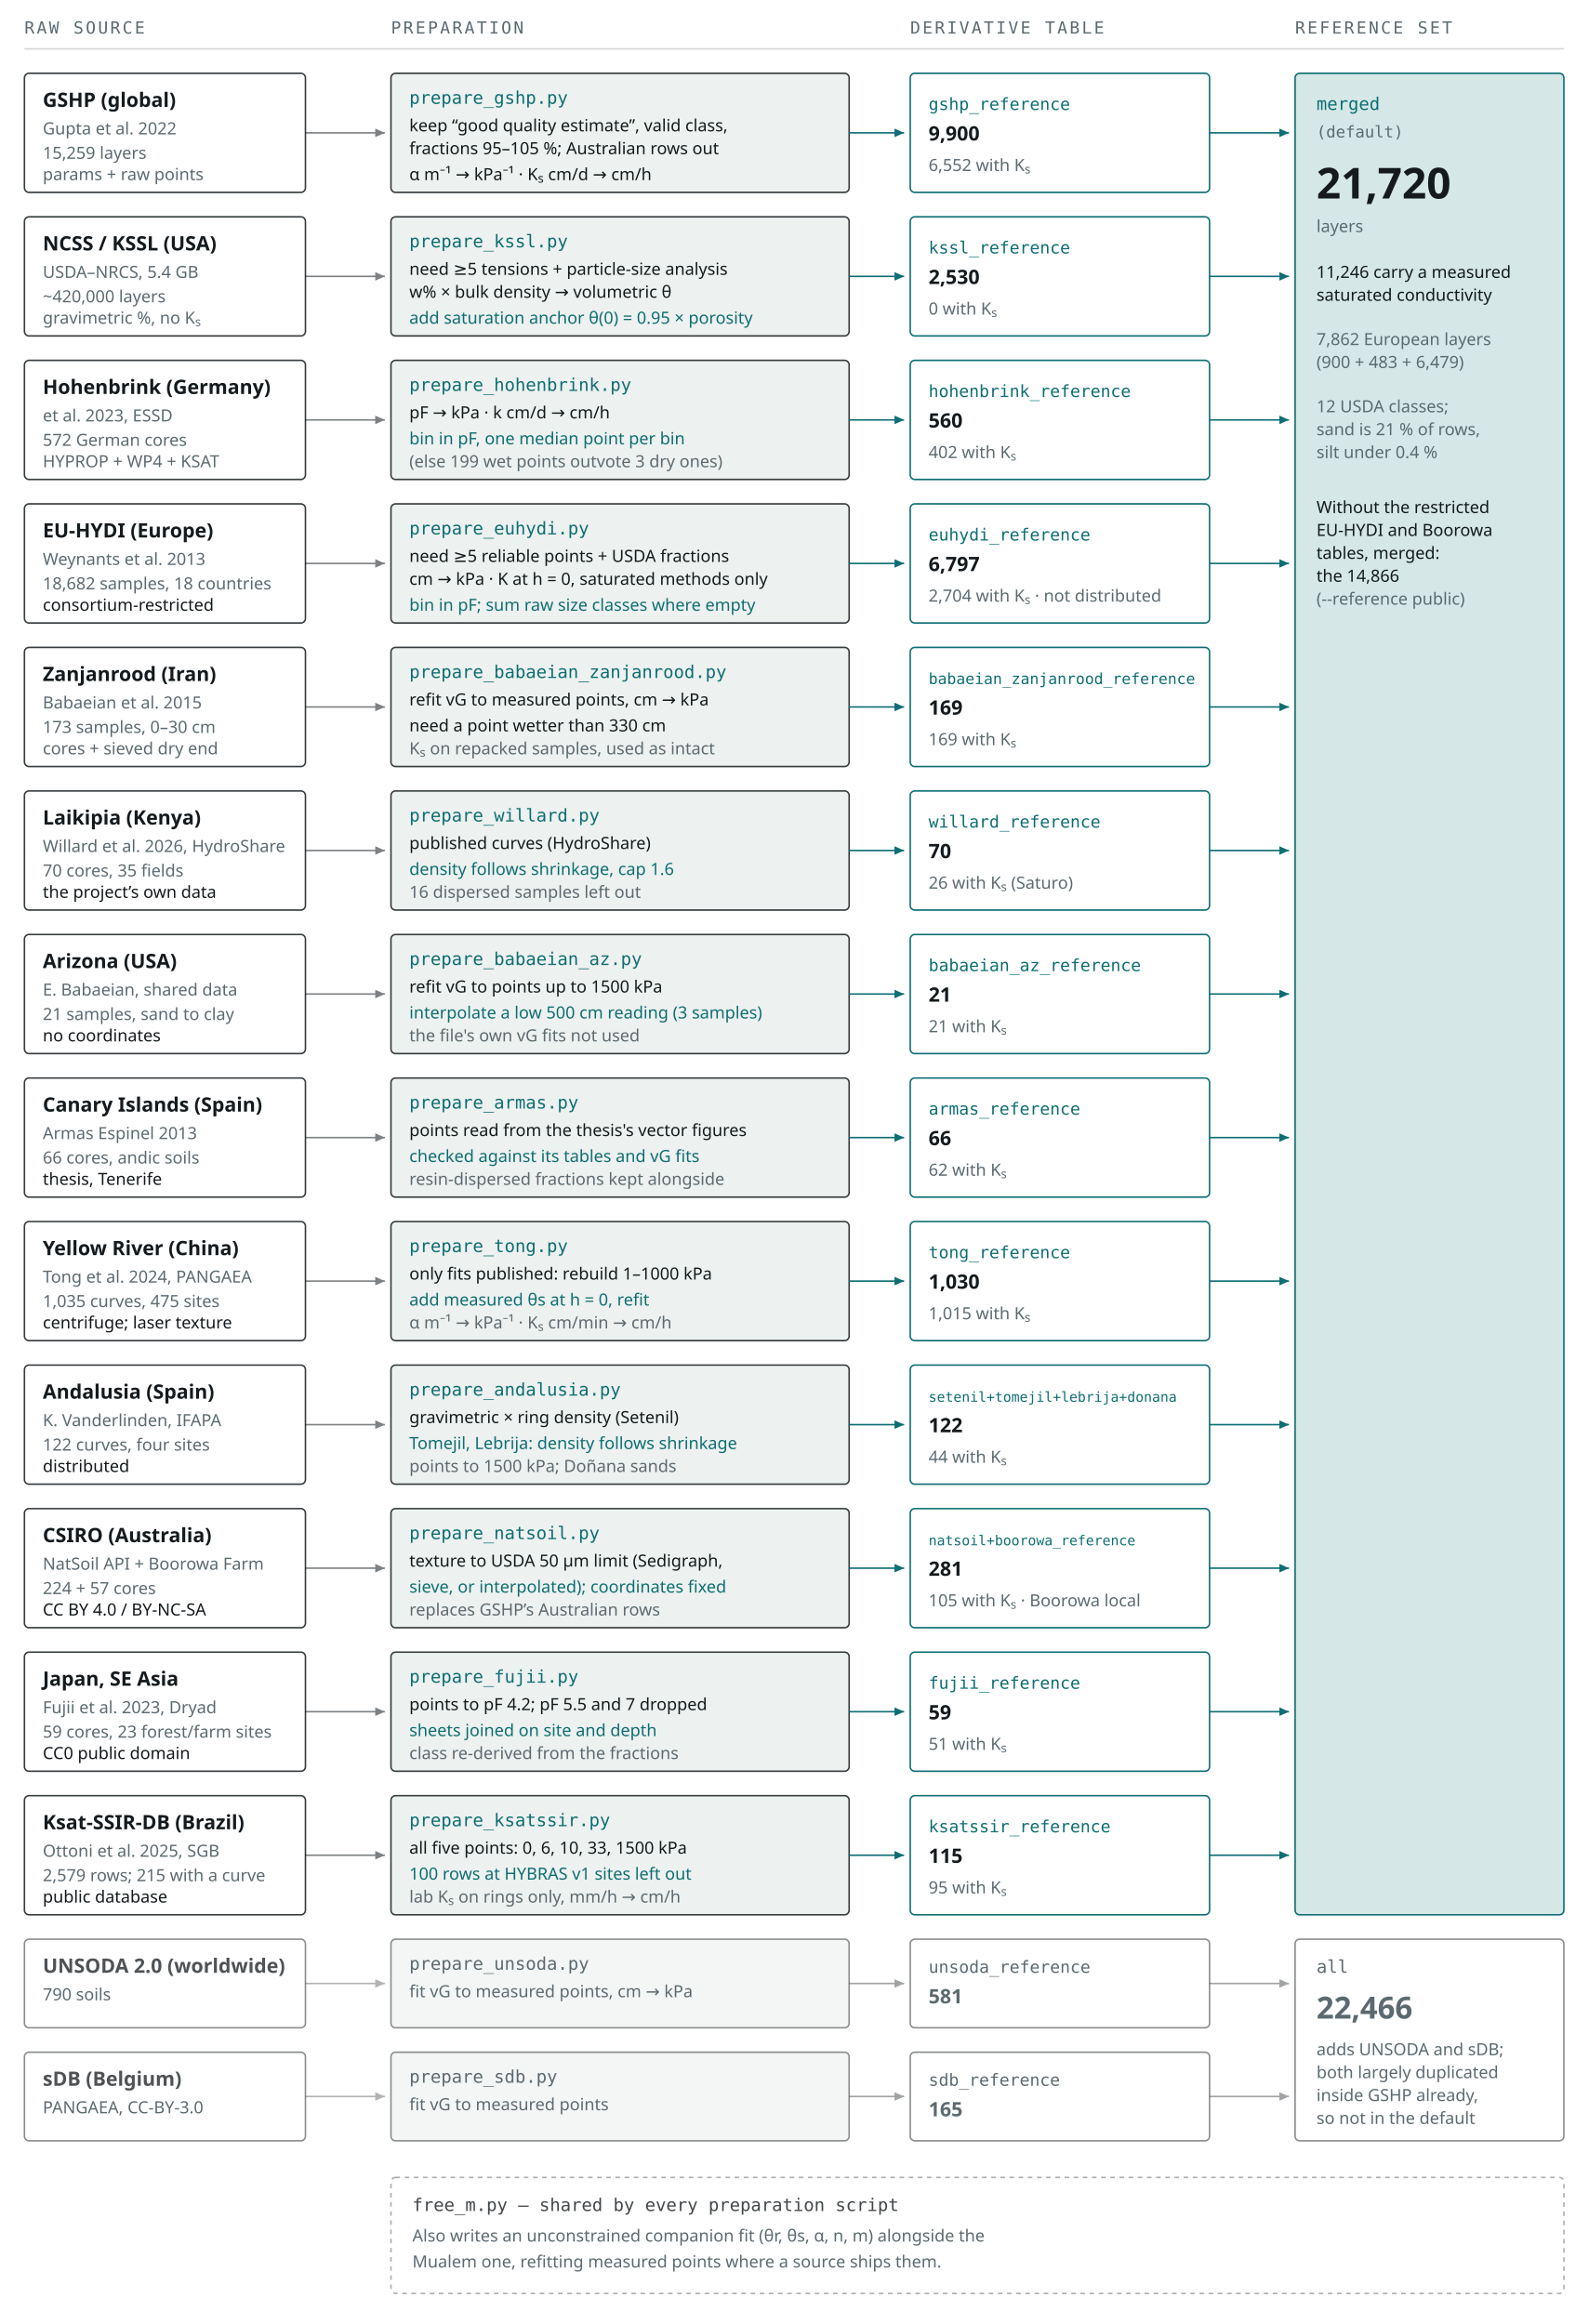
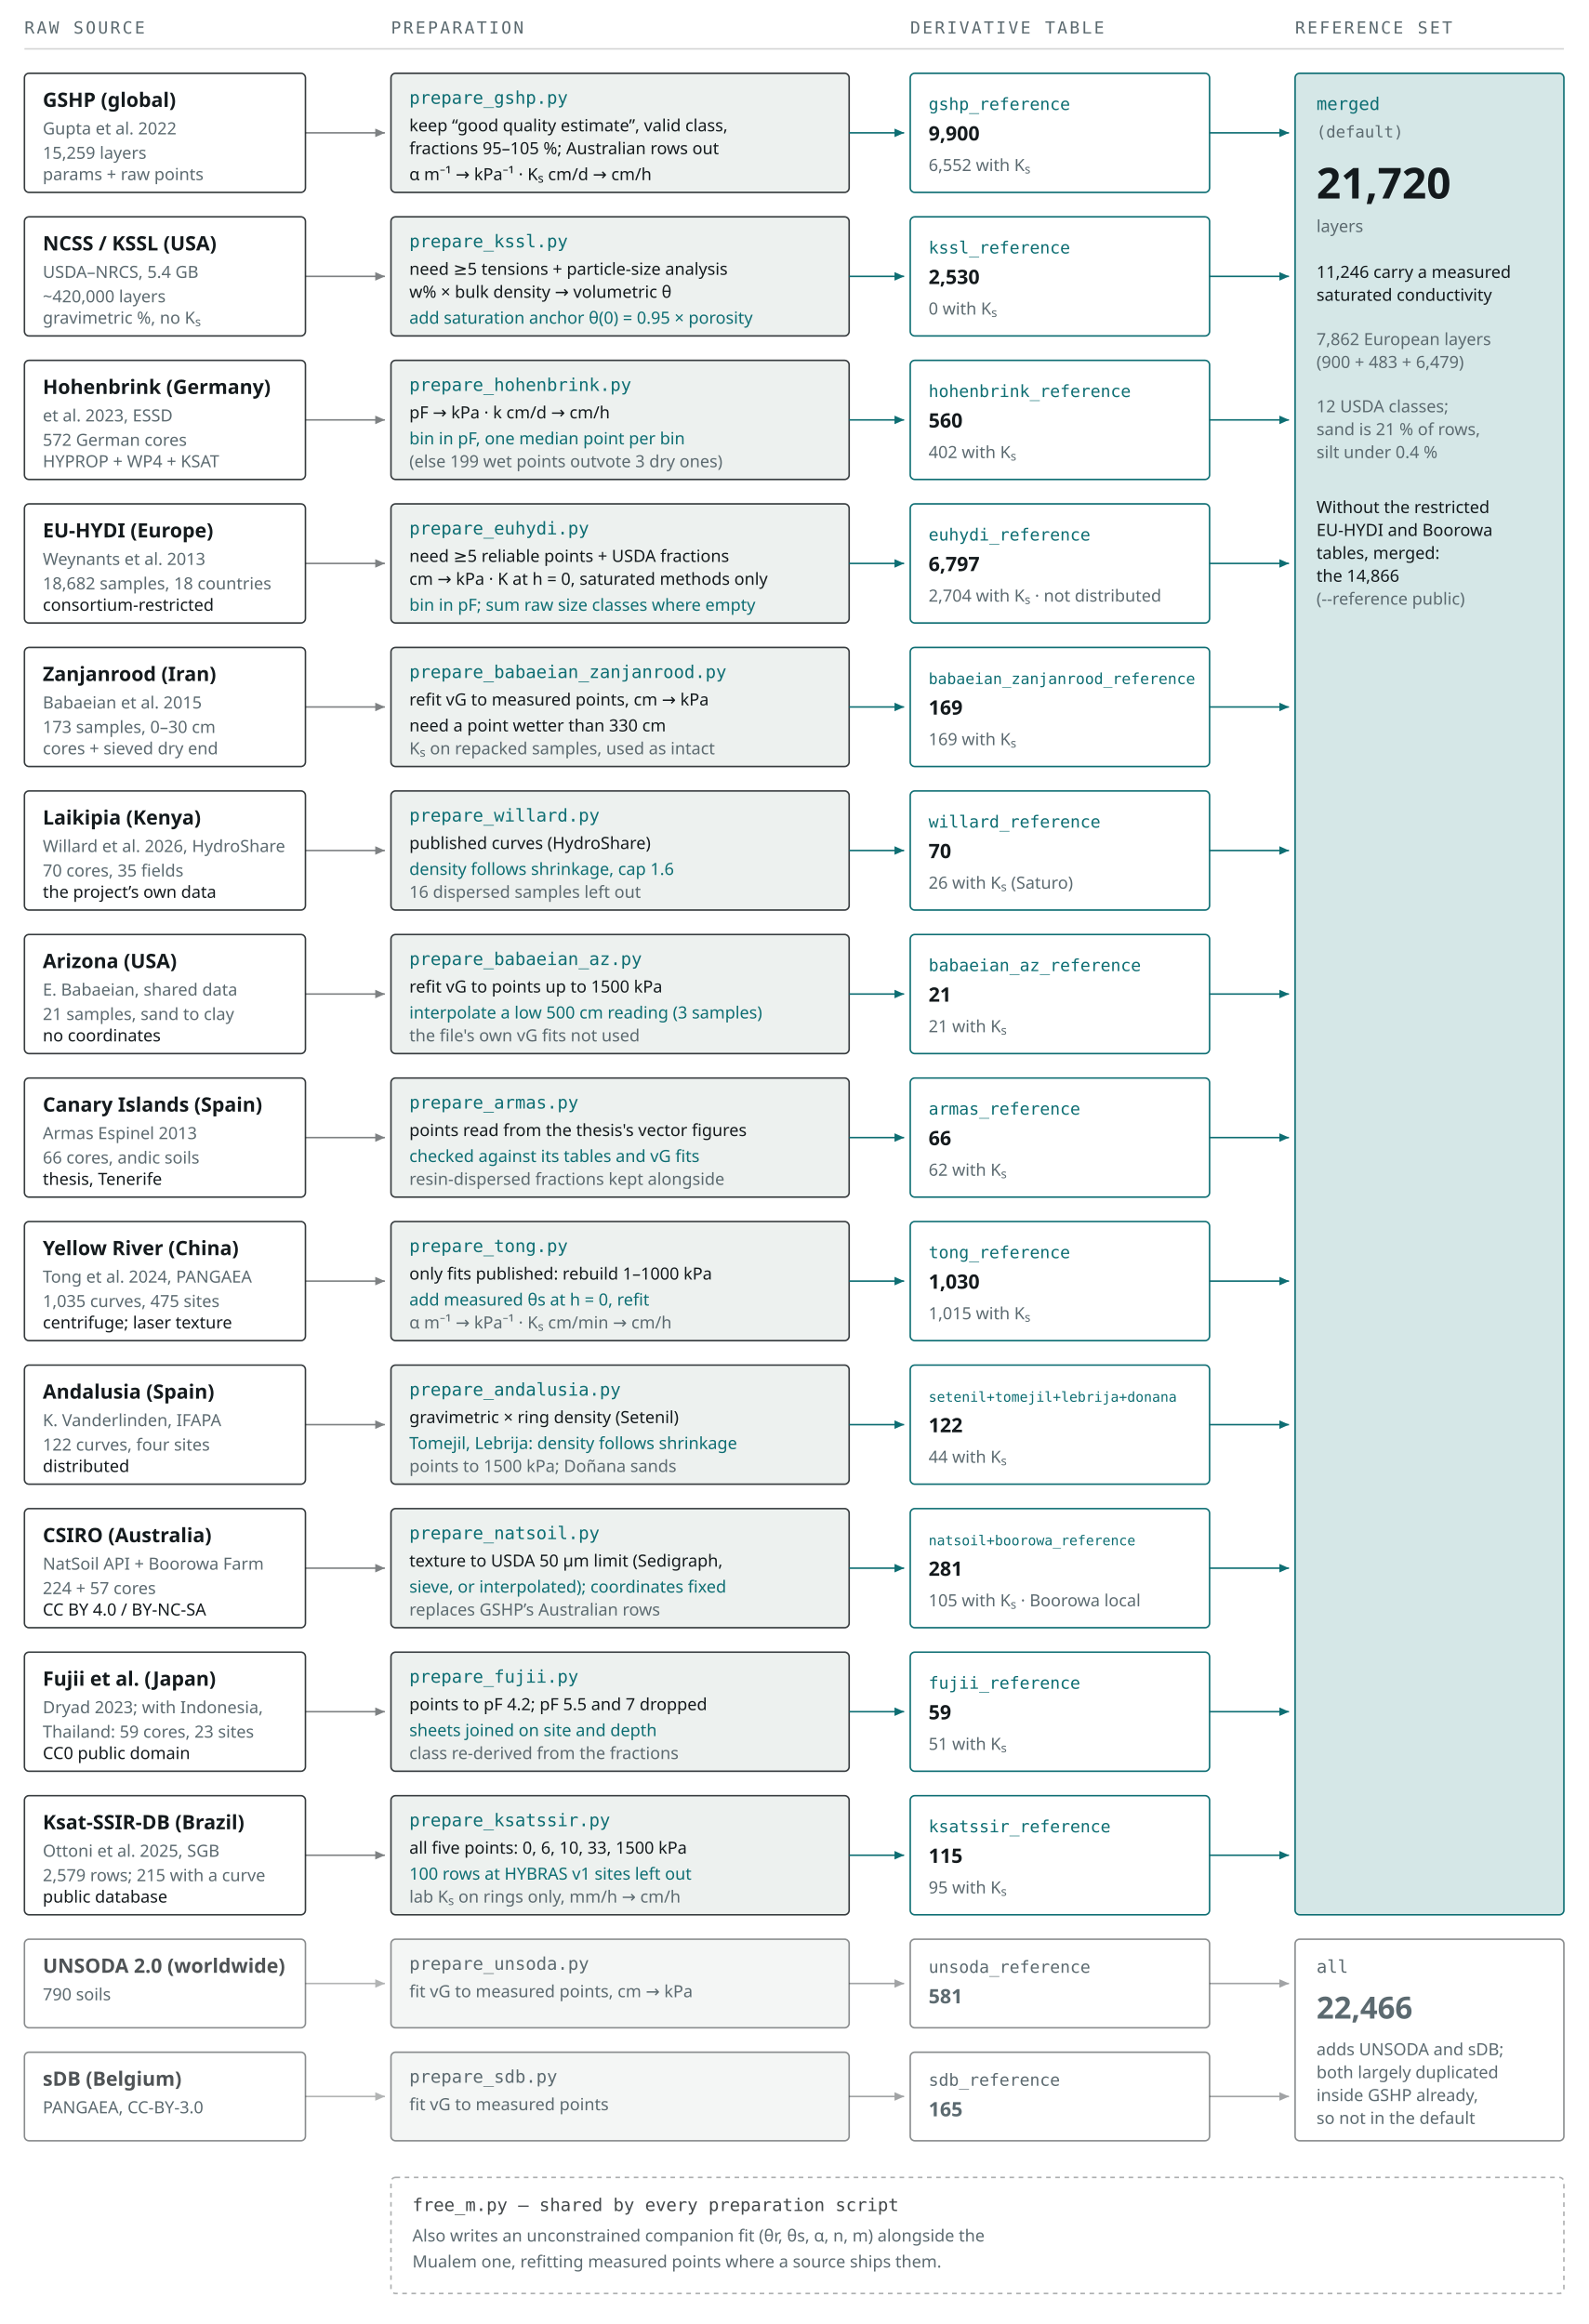
- <svg xmlns="http://www.w3.org/2000/svg" width="1040" height="1522" viewBox="0 0 1040 1522" role="img" aria-label="Fifteen source databases pass through per-source preparation scripts into derivative CSV tables; GSHP, KSSL, Hohenbrink, Zanjanrood, Arizona, the Canary Islands, the Yellow River Basin, the restricted EU-HYDI, Laikipia, the Andalusian soils and the Australian CSIRO cores (NatSoil and Boorowa), Fujii et al. (Japan and Southeast Asia) and Ksat-SSIR-DB (Brazil) form the default merged reference of 21,720 layers, with UNSODA and sDB added only in the all set.">
+ <svg xmlns="http://www.w3.org/2000/svg" width="1040" height="1522" viewBox="0 0 1040 1522" role="img" aria-label="Fifteen source databases pass through per-source preparation scripts into derivative CSV tables; GSHP, KSSL, Hohenbrink, Zanjanrood, Arizona, the Canary Islands, the Yellow River Basin, the restricted EU-HYDI, Laikipia, the Andalusian soils and the Australian CSIRO cores (NatSoil and Boorowa), Fujii et al. (Japan, with Indonesia and Thailand) and Ksat-SSIR-DB (Brazil) form the default merged reference of 21,720 layers, with UNSODA and sDB added only in the all set.">
  <defs>
    <marker id="ar" viewBox="0 0 10 10" refX="9" refY="5" markerWidth="7" markerHeight="7" orient="auto-start-reverse">
      <path d="M 0 1 L 9 5 L 0 9 z" fill="#141A1D" />
    </marker>
    <marker id="ara" viewBox="0 0 10 10" refX="9" refY="5" markerWidth="7" markerHeight="7" orient="auto-start-reverse">
      <path d="M 0 1 L 9 5 L 0 9 z" fill="#0E6E73" />
    </marker>
  </defs>
  <g font-family="IBM Plex Mono, monospace" font-size="11" letter-spacing="1.4" fill="#5C6A70">
    <text x="16" y="22">RAW SOURCE</text>
    <text x="256" y="22">PREPARATION</text>
    <text x="596" y="22">DERIVATIVE TABLE</text>
    <text x="848" y="22">REFERENCE SET</text>
  </g>
  <line x1="16" y1="32" x2="1024" y2="32" stroke="#141A1D" opacity=".18" />
  <g font-family="IBM Plex Sans, sans-serif">
    <rect x="16" y="48" width="184" height="78" rx="3" fill="none" stroke="#141A1D" opacity=".85" />
    <text x="28" y="70" font-size="13" font-weight="600" fill="#141A1D">GSHP (global)</text>
    <text x="28" y="88" font-size="11" fill="#5C6A70">Gupta et al. 2022</text>
    <text x="28" y="104" font-size="11" fill="#5C6A70">15,259 layers</text>
    <text x="28" y="118" font-size="11" fill="#5C6A70">params + raw points</text>
    <rect x="256" y="48" width="300" height="78" rx="3" fill="#EAEEEC" stroke="#141A1D" opacity=".85" />
    <text x="268" y="68" font-size="11.5" font-family="IBM Plex Mono, monospace" fill="#0E6E73">prepare_gshp.py</text>
    <text x="268" y="86" font-size="11" fill="#141A1D">keep “good quality estimate”, valid class,</text>
    <text x="268" y="101" font-size="11" fill="#141A1D">fractions 95–105 %; Australian rows out</text>
    <text x="268" y="118" font-size="11" fill="#141A1D">α m⁻¹ → kPa⁻¹   ·   K<tspan baseline-shift="sub" font-size="8">s</tspan> cm/d → cm/h</text>
    <rect x="16" y="142" width="184" height="78" rx="3" fill="none" stroke="#141A1D" opacity=".85" />
    <text x="28" y="164" font-size="13" font-weight="600" fill="#141A1D">NCSS / KSSL (USA)</text>
    <text x="28" y="182" font-size="11" fill="#5C6A70">USDA–NRCS, 5.4 GB</text>
    <text x="28" y="198" font-size="11" fill="#5C6A70">~420,000 layers</text>
    <text x="28" y="212" font-size="11" fill="#5C6A70">gravimetric %, no K<tspan baseline-shift="sub" font-size="8">s</tspan>
    </text>
    <rect x="256" y="142" width="300" height="78" rx="3" fill="#EAEEEC" stroke="#141A1D" opacity=".85" />
    <text x="268" y="162" font-size="11.5" font-family="IBM Plex Mono, monospace" fill="#0E6E73">prepare_kssl.py</text>
    <text x="268" y="180" font-size="11" fill="#141A1D">need ≥5 tensions + particle-size analysis</text>
    <text x="268" y="195" font-size="11" fill="#141A1D">w% × bulk density → volumetric θ</text>
    <text x="268" y="212" font-size="11" fill="#0E6E73">add saturation anchor θ(0) = 0.95 × porosity</text>
    <rect x="16" y="236" width="184" height="78" rx="3" fill="none" stroke="#141A1D" opacity=".85" />
    <text x="28" y="258" font-size="13" font-weight="600" fill="#141A1D">Hohenbrink (Germany)</text>
    <text x="28" y="276" font-size="11" fill="#5C6A70">et al. 2023, ESSD</text>
    <text x="28" y="292" font-size="11" fill="#5C6A70">572 German cores</text>
    <text x="28" y="306" font-size="11" fill="#5C6A70">HYPROP + WP4 + KSAT</text>
    <rect x="256" y="236" width="300" height="78" rx="3" fill="#EAEEEC" stroke="#141A1D" opacity=".85" />
    <text x="268" y="256" font-size="11.5" font-family="IBM Plex Mono, monospace" fill="#0E6E73">prepare_hohenbrink.py</text>
    <text x="268" y="274" font-size="11" fill="#141A1D">pF → kPa   ·   k cm/d → cm/h</text>
    <text x="268" y="291" font-size="11" fill="#0E6E73">bin in pF, one median point per bin</text>
    <text x="268" y="306" font-size="11" fill="#5C6A70">(else 199 wet points outvote 3 dry ones)</text>
    <rect x="16" y="330" width="184" height="78" rx="3" fill="none" stroke="#141A1D" opacity=".85" />
    <text x="28" y="352" font-size="13" font-weight="600" fill="#141A1D">EU-HYDI (Europe)</text>
    <text x="28" y="370" font-size="11" fill="#5C6A70">Weynants et al. 2013</text>
    <text x="28" y="386" font-size="11" fill="#5C6A70">18,682 samples, 18 countries</text>
    <text x="28" y="400" font-size="11" fill="#141A1D">consortium-restricted</text>
    <rect x="256" y="330" width="300" height="78" rx="3" fill="#EAEEEC" stroke="#141A1D" opacity=".85" />
    <text x="268" y="350" font-size="11.5" font-family="IBM Plex Mono, monospace" fill="#0E6E73">prepare_euhydi.py</text>
    <text x="268" y="368" font-size="11" fill="#141A1D">need ≥5 reliable points + USDA fractions</text>
    <text x="268" y="383" font-size="11" fill="#141A1D">cm → kPa   ·   K at h = 0, saturated methods only</text>
    <text x="268" y="400" font-size="11" fill="#0E6E73">bin in pF; sum raw size classes where empty</text>
    <rect x="16" y="424" width="184" height="78" rx="3" fill="none" stroke="#141A1D" opacity=".85" />
    <text x="28" y="446" font-size="13" font-weight="600" fill="#141A1D">Zanjanrood (Iran)</text>
    <text x="28" y="464" font-size="11" fill="#5C6A70">Babaeian et al. 2015</text>
    <text x="28" y="480" font-size="11" fill="#5C6A70">173 samples, 0–30 cm</text>
    <text x="28" y="494" font-size="11" fill="#5C6A70">cores + sieved dry end</text>
    <rect x="256" y="424" width="300" height="78" rx="3" fill="#EAEEEC" stroke="#141A1D" opacity=".85" />
    <text x="268" y="444" font-size="11.5" font-family="IBM Plex Mono, monospace" fill="#0E6E73">prepare_babaeian_zanjanrood.py</text>
    <text x="268" y="462" font-size="11" fill="#141A1D">refit vG to measured points, cm → kPa</text>
    <text x="268" y="479" font-size="11" fill="#141A1D">need a point wetter than 330 cm</text>
    <text x="268" y="494" font-size="11" fill="#5C6A70">K<tspan baseline-shift="sub" font-size="8">s</tspan> on repacked samples, used as intact</text>
    <rect x="16" y="518" width="184" height="78" rx="3" fill="none" stroke="#141A1D" opacity=".85" />
    <text x="28" y="540" font-size="13" font-weight="600" fill="#141A1D">Laikipia (Kenya)</text>
    <text x="28" y="558" font-size="11" fill="#5C6A70">Willard et al. 2026, HydroShare</text>
    <text x="28" y="574" font-size="11" fill="#5C6A70">70 cores, 35 fields</text>
    <text x="28" y="588" font-size="11" fill="#141A1D">the project’s own data</text>
    <rect x="256" y="518" width="300" height="78" rx="3" fill="#EAEEEC" stroke="#141A1D" opacity=".85" />
    <text x="268" y="538" font-size="11.5" font-family="IBM Plex Mono, monospace" fill="#0E6E73">prepare_willard.py</text>
    <text x="268" y="556" font-size="11" fill="#141A1D">published curves (HydroShare)</text>
    <text x="268" y="573" font-size="11" fill="#0E6E73">density follows shrinkage, cap 1.6</text>
    <text x="268" y="588" font-size="11" fill="#5C6A70">16 dispersed samples left out</text>
    <rect x="16" y="612" width="184" height="78" rx="3" fill="none" stroke="#141A1D" opacity=".85" />
    <text x="28" y="634" font-size="13" font-weight="600" fill="#141A1D">Arizona (USA)</text>
    <text x="28" y="652" font-size="11" fill="#5C6A70">E. Babaeian, shared data</text>
    <text x="28" y="668" font-size="11" fill="#5C6A70">21 samples, sand to clay</text>
    <text x="28" y="682" font-size="11" fill="#141A1D">no coordinates</text>
    <rect x="256" y="612" width="300" height="78" rx="3" fill="#EAEEEC" stroke="#141A1D" opacity=".85" />
    <text x="268" y="632" font-size="11.5" font-family="IBM Plex Mono, monospace" fill="#0E6E73">prepare_babaeian_az.py</text>
    <text x="268" y="650" font-size="11" fill="#141A1D">refit vG to points up to 1500 kPa</text>
    <text x="268" y="667" font-size="11" fill="#0E6E73">interpolate a low 500 cm reading (3 samples)</text>
    <text x="268" y="682" font-size="11" fill="#5C6A70">the file's own vG fits not used</text>
    <rect x="16" y="706" width="184" height="78" rx="3" fill="none" stroke="#141A1D" opacity=".85" />
    <text x="28" y="728" font-size="13" font-weight="600" fill="#141A1D">Canary Islands (Spain)</text>
    <text x="28" y="746" font-size="11" fill="#5C6A70">Armas Espinel 2013</text>
    <text x="28" y="762" font-size="11" fill="#5C6A70">66 cores, andic soils</text>
    <text x="28" y="776" font-size="11" fill="#141A1D">thesis, Tenerife</text>
    <rect x="256" y="706" width="300" height="78" rx="3" fill="#EAEEEC" stroke="#141A1D" opacity=".85" />
    <text x="268" y="726" font-size="11.5" font-family="IBM Plex Mono, monospace" fill="#0E6E73">prepare_armas.py</text>
    <text x="268" y="744" font-size="11" fill="#141A1D">points read from the thesis's vector figures</text>
    <text x="268" y="761" font-size="11" fill="#0E6E73">checked against its tables and vG fits</text>
    <text x="268" y="776" font-size="11" fill="#5C6A70">resin-dispersed fractions kept alongside</text>
    <rect x="16" y="800" width="184" height="78" rx="3" fill="none" stroke="#141A1D" opacity=".85" />
    <text x="28" y="822" font-size="13" font-weight="600" fill="#141A1D">Yellow River (China)</text>
    <text x="28" y="840" font-size="11" fill="#5C6A70">Tong et al. 2024, PANGAEA</text>
    <text x="28" y="856" font-size="11" fill="#5C6A70">1,035 curves, 475 sites</text>
    <text x="28" y="870" font-size="11" fill="#141A1D">centrifuge; laser texture</text>
    <rect x="256" y="800" width="300" height="78" rx="3" fill="#EAEEEC" stroke="#141A1D" opacity=".85" />
    <text x="268" y="820" font-size="11.5" font-family="IBM Plex Mono, monospace" fill="#0E6E73">prepare_tong.py</text>
    <text x="268" y="838" font-size="11" fill="#141A1D">only fits published: rebuild 1–1000 kPa</text>
    <text x="268" y="855" font-size="11" fill="#0E6E73">add measured θs at h = 0, refit</text>
    <text x="268" y="870" font-size="11" fill="#5C6A70">α m⁻¹ → kPa⁻¹ · K<tspan baseline-shift="sub" font-size="8">s</tspan> cm/min → cm/h</text>
    <rect x="16" y="894" width="184" height="78" rx="3" fill="none" stroke="#141A1D" opacity=".85" />
    <text x="28" y="916" font-size="13" font-weight="600" fill="#141A1D">Andalusia (Spain)</text>
    <text x="28" y="934" font-size="11" fill="#5C6A70">K. Vanderlinden, IFAPA</text>
    <text x="28" y="950" font-size="11" fill="#5C6A70">122 curves, four sites</text>
    <text x="28" y="964" font-size="11" fill="#141A1D">distributed</text>
    <rect x="256" y="894" width="300" height="78" rx="3" fill="#EAEEEC" stroke="#141A1D" opacity=".85" />
    <text x="268" y="914" font-size="11.5" font-family="IBM Plex Mono, monospace" fill="#0E6E73">prepare_andalusia.py</text>
    <text x="268" y="932" font-size="11" fill="#141A1D">gravimetric × ring density (Setenil)</text>
    <text x="268" y="949" font-size="11" fill="#0E6E73">Tomejil, Lebrija: density follows shrinkage</text>
    <text x="268" y="964" font-size="11" fill="#5C6A70">points to 1500 kPa; Doñana sands</text>
    <rect x="596" y="894" width="196" height="78" rx="3" fill="none" stroke="#0E6E73" />
    <text x="608" y="918" font-size="9" font-family="IBM Plex Mono, monospace" fill="#0E6E73">setenil+tomejil+lebrija+donana</text>
    <text x="608" y="938" font-size="13" font-weight="600" fill="#141A1D">122</text>
    <text x="608" y="958" font-size="11" fill="#5C6A70">44 with K<tspan baseline-shift="sub" font-size="8">s</tspan>
    </text>
    <g stroke="#141A1D" fill="none" opacity=".55">
      <line x1="200" y1="933" x2="252" y2="933" marker-end="url(#ar)" />
    </g>
    <g stroke="#0E6E73" fill="none">
      <line x1="556" y1="933" x2="592" y2="933" marker-end="url(#ara)" />
      <line x1="792" y1="933" x2="844" y2="933" marker-end="url(#ara)" />
    </g>
    <rect x="16" y="988" width="184" height="78" rx="3" fill="none" stroke="#141A1D" opacity=".85" />
    <text x="28" y="1010" font-size="13" font-weight="600" fill="#141A1D">CSIRO (Australia)</text>
    <text x="28" y="1028" font-size="11" fill="#5C6A70">NatSoil API + Boorowa Farm</text>
    <text x="28" y="1044" font-size="11" fill="#5C6A70">224 + 57 cores</text>
    <text x="28" y="1058" font-size="11" fill="#141A1D">CC BY 4.0 / BY-NC-SA</text>
    <rect x="256" y="988" width="300" height="78" rx="3" fill="#EAEEEC" stroke="#141A1D" opacity=".85" />
    <text x="268" y="1008" font-size="11.5" font-family="IBM Plex Mono, monospace" fill="#0E6E73">prepare_natsoil.py</text>
    <text x="268" y="1026" font-size="11" fill="#141A1D">texture to USDA 50 µm limit (Sedigraph,</text>
    <text x="268" y="1043" font-size="11" fill="#0E6E73">sieve, or interpolated); coordinates fixed</text>
    <text x="268" y="1058" font-size="11" fill="#5C6A70">replaces GSHP’s Australian rows</text>
    <rect x="596" y="988" width="196" height="78" rx="3" fill="none" stroke="#0E6E73" />
    <text x="608" y="1012" font-size="9" font-family="IBM Plex Mono, monospace" fill="#0E6E73">natsoil+boorowa_reference</text>
    <text x="608" y="1032" font-size="13" font-weight="600" fill="#141A1D">281</text>
    <text x="608" y="1052" font-size="11" fill="#5C6A70">105 with K<tspan baseline-shift="sub" font-size="8">s</tspan> · Boorowa local</text>
    <g stroke="#141A1D" fill="none" opacity=".55">
      <line x1="200" y1="1027" x2="252" y2="1027" marker-end="url(#ar)" />
    </g>
    <g stroke="#0E6E73" fill="none">
      <line x1="556" y1="1027" x2="592" y2="1027" marker-end="url(#ara)" />
      <line x1="792" y1="1027" x2="844" y2="1027" marker-end="url(#ara)" />
    </g>
    <rect x="16" y="1082" width="184" height="78" rx="3" fill="none" stroke="#141A1D" opacity=".85" />
-     <text x="28" y="1104" font-size="13" font-weight="600" fill="#141A1D">Japan, SE Asia</text>
-     <text x="28" y="1122" font-size="11" fill="#5C6A70">Fujii et al. 2023, Dryad</text>
-     <text x="28" y="1138" font-size="11" fill="#5C6A70">59 cores, 23 forest/farm sites</text>
+     <text x="28" y="1104" font-size="13" font-weight="600" fill="#141A1D">Fujii et al. (Japan)</text>
+     <text x="28" y="1122" font-size="11" fill="#5C6A70">Dryad 2023; with Indonesia,</text>
+     <text x="28" y="1138" font-size="11" fill="#5C6A70">Thailand: 59 cores, 23 sites</text>
    <text x="28" y="1152" font-size="11" fill="#141A1D">CC0 public domain</text>
    <rect x="256" y="1082" width="300" height="78" rx="3" fill="#EAEEEC" stroke="#141A1D" opacity=".85" />
    <text x="268" y="1102" font-size="11.5" font-family="IBM Plex Mono, monospace" fill="#0E6E73">prepare_fujii.py</text>
    <text x="268" y="1120" font-size="11" fill="#141A1D">points to pF 4.2; pF 5.5 and 7 dropped</text>
    <text x="268" y="1137" font-size="11" fill="#0E6E73">sheets joined on site and depth</text>
    <text x="268" y="1152" font-size="11" fill="#5C6A70">class re-derived from the fractions</text>
    <rect x="596" y="1082" width="196" height="78" rx="3" fill="none" stroke="#0E6E73" />
    <text x="608" y="1106" font-size="11" font-family="IBM Plex Mono, monospace" fill="#0E6E73">fujii_reference</text>
    <text x="608" y="1126" font-size="13" font-weight="600" fill="#141A1D">59</text>
    <text x="608" y="1146" font-size="11" fill="#5C6A70">51 with K<tspan baseline-shift="sub" font-size="8">s</tspan>
    </text>
    <g stroke="#141A1D" fill="none" opacity=".55">
      <line x1="200" y1="1121" x2="252" y2="1121" marker-end="url(#ar)" />
    </g>
    <g stroke="#0E6E73" fill="none">
      <line x1="556" y1="1121" x2="592" y2="1121" marker-end="url(#ara)" />
      <line x1="792" y1="1121" x2="844" y2="1121" marker-end="url(#ara)" />
    </g>
    <rect x="16" y="1176" width="184" height="78" rx="3" fill="none" stroke="#141A1D" opacity=".85" />
    <text x="28" y="1198" font-size="13" font-weight="600" fill="#141A1D">Ksat-SSIR-DB (Brazil)</text>
    <text x="28" y="1216" font-size="11" fill="#5C6A70">Ottoni et al. 2025, SGB</text>
    <text x="28" y="1232" font-size="11" fill="#5C6A70">2,579 rows; 215 with a curve</text>
    <text x="28" y="1246" font-size="11" fill="#141A1D">public database</text>
    <rect x="256" y="1176" width="300" height="78" rx="3" fill="#EAEEEC" stroke="#141A1D" opacity=".85" />
    <text x="268" y="1196" font-size="11.5" font-family="IBM Plex Mono, monospace" fill="#0E6E73">prepare_ksatssir.py</text>
    <text x="268" y="1214" font-size="11" fill="#141A1D">all five points: 0, 6, 10, 33, 1500 kPa</text>
    <text x="268" y="1231" font-size="11" fill="#0E6E73">100 rows at HYBRAS v1 sites left out</text>
    <text x="268" y="1246" font-size="11" fill="#5C6A70">lab K<tspan baseline-shift="sub" font-size="8">s</tspan> on rings only, mm/h → cm/h</text>
    <rect x="596" y="1176" width="196" height="78" rx="3" fill="none" stroke="#0E6E73" />
    <text x="608" y="1200" font-size="11" font-family="IBM Plex Mono, monospace" fill="#0E6E73">ksatssir_reference</text>
    <text x="608" y="1220" font-size="13" font-weight="600" fill="#141A1D">115</text>
    <text x="608" y="1240" font-size="11" fill="#5C6A70">95 with K<tspan baseline-shift="sub" font-size="8">s</tspan>
    </text>
    <g stroke="#141A1D" fill="none" opacity=".55">
      <line x1="200" y1="1215" x2="252" y2="1215" marker-end="url(#ar)" />
    </g>
    <g stroke="#0E6E73" fill="none">
      <line x1="556" y1="1215" x2="592" y2="1215" marker-end="url(#ara)" />
      <line x1="792" y1="1215" x2="844" y2="1215" marker-end="url(#ara)" />
    </g>
    <rect x="16" y="1270" width="184" height="58" rx="3" fill="none" stroke="#141A1D" opacity=".5" />
    <text x="28" y="1292" font-size="13" font-weight="600" fill="#141A1D" opacity=".75">UNSODA 2.0 (worldwide)</text>
    <text x="28" y="1310" font-size="11" fill="#5C6A70">790 soils</text>
    <rect x="256" y="1270" width="300" height="58" rx="3" fill="#EAEEEC" stroke="#141A1D" opacity=".5" />
    <text x="268" y="1290" font-size="11.5" font-family="IBM Plex Mono, monospace" fill="#5C6A70">prepare_unsoda.py</text>
    <text x="268" y="1308" font-size="11" fill="#5C6A70">fit vG to measured points, cm → kPa</text>
    <rect x="16" y="1344" width="184" height="58" rx="3" fill="none" stroke="#141A1D" opacity=".5" />
    <text x="28" y="1366" font-size="13" font-weight="600" fill="#141A1D" opacity=".75">sDB (Belgium)</text>
    <text x="28" y="1384" font-size="11" fill="#5C6A70">PANGAEA, CC-BY-3.0</text>
    <rect x="256" y="1344" width="300" height="58" rx="3" fill="#EAEEEC" stroke="#141A1D" opacity=".5" />
    <text x="268" y="1364" font-size="11.5" font-family="IBM Plex Mono, monospace" fill="#5C6A70">prepare_sdb.py</text>
    <text x="268" y="1382" font-size="11" fill="#5C6A70">fit vG to measured points</text>
    <g font-size="11" font-family="IBM Plex Mono, monospace">
      <rect x="596" y="48" width="196" height="78" rx="3" fill="none" stroke="#0E6E73" />
      <text x="608" y="72" fill="#0E6E73">gshp_reference</text>
      <text x="608" y="92" font-size="13" font-family="IBM Plex Sans, sans-serif" font-weight="600" fill="#141A1D">9,900</text>
      <text x="608" y="112" font-size="11" font-family="IBM Plex Sans, sans-serif" fill="#5C6A70">6,552 with K<tspan baseline-shift="sub" font-size="8">s</tspan>
      </text>
      <rect x="596" y="142" width="196" height="78" rx="3" fill="none" stroke="#0E6E73" />
      <text x="608" y="166" fill="#0E6E73">kssl_reference</text>
      <text x="608" y="186" font-size="13" font-family="IBM Plex Sans, sans-serif" font-weight="600" fill="#141A1D">2,530</text>
      <text x="608" y="206" font-size="11" font-family="IBM Plex Sans, sans-serif" fill="#5C6A70">0 with K<tspan baseline-shift="sub" font-size="8">s</tspan>
      </text>
      <rect x="596" y="236" width="196" height="78" rx="3" fill="none" stroke="#0E6E73" />
      <text x="608" y="260" fill="#0E6E73">hohenbrink_reference</text>
      <text x="608" y="280" font-size="13" font-family="IBM Plex Sans, sans-serif" font-weight="600" fill="#141A1D">560</text>
      <text x="608" y="300" font-size="11" font-family="IBM Plex Sans, sans-serif" fill="#5C6A70">402 with K<tspan baseline-shift="sub" font-size="8">s</tspan>
      </text>
      <rect x="596" y="330" width="196" height="78" rx="3" fill="none" stroke="#0E6E73" />
      <text x="608" y="354" fill="#0E6E73">euhydi_reference</text>
      <text x="608" y="374" font-size="13" font-family="IBM Plex Sans, sans-serif" font-weight="600" fill="#141A1D">6,797</text>
      <text x="608" y="394" font-size="11" font-family="IBM Plex Sans, sans-serif" fill="#5C6A70">2,704 with K<tspan baseline-shift="sub" font-size="8">s</tspan> · not distributed</text>
      <rect x="596" y="424" width="196" height="78" rx="3" fill="none" stroke="#0E6E73" />
      <text x="608" y="448" fill="#0E6E73" font-size="10">babaeian_zanjanrood_reference</text>
      <text x="608" y="468" font-size="13" font-family="IBM Plex Sans, sans-serif" font-weight="600" fill="#141A1D">169</text>
      <text x="608" y="488" font-size="11" font-family="IBM Plex Sans, sans-serif" fill="#5C6A70">169 with K<tspan baseline-shift="sub" font-size="8">s</tspan>
      </text>
      <rect x="596" y="518" width="196" height="78" rx="3" fill="none" stroke="#0E6E73" />
      <text x="608" y="542" fill="#0E6E73">willard_reference</text>
      <text x="608" y="562" font-size="13" font-family="IBM Plex Sans, sans-serif" font-weight="600" fill="#141A1D">70</text>
      <text x="608" y="582" font-size="11" font-family="IBM Plex Sans, sans-serif" fill="#5C6A70">26 with K<tspan baseline-shift="sub" font-size="8">s</tspan> (Saturo)</text>
      <rect x="596" y="612" width="196" height="78" rx="3" fill="none" stroke="#0E6E73" />
      <text x="608" y="636" fill="#0E6E73">babaeian_az_reference</text>
      <text x="608" y="656" font-size="13" font-family="IBM Plex Sans, sans-serif" font-weight="600" fill="#141A1D">21</text>
      <text x="608" y="676" font-size="11" font-family="IBM Plex Sans, sans-serif" fill="#5C6A70">21 with K<tspan baseline-shift="sub" font-size="8">s</tspan>
      </text>
      <rect x="596" y="706" width="196" height="78" rx="3" fill="none" stroke="#0E6E73" />
      <text x="608" y="730" fill="#0E6E73">armas_reference</text>
      <text x="608" y="750" font-size="13" font-family="IBM Plex Sans, sans-serif" font-weight="600" fill="#141A1D">66</text>
      <text x="608" y="770" font-size="11" font-family="IBM Plex Sans, sans-serif" fill="#5C6A70">62 with K<tspan baseline-shift="sub" font-size="8">s</tspan>
      </text>
      <rect x="596" y="800" width="196" height="78" rx="3" fill="none" stroke="#0E6E73" />
      <text x="608" y="824" fill="#0E6E73">tong_reference</text>
      <text x="608" y="844" font-size="13" font-family="IBM Plex Sans, sans-serif" font-weight="600" fill="#141A1D">1,030</text>
      <text x="608" y="864" font-size="11" font-family="IBM Plex Sans, sans-serif" fill="#5C6A70">1,015 with K<tspan baseline-shift="sub" font-size="8">s</tspan>
      </text>
      <rect x="596" y="1270" width="196" height="58" rx="3" fill="none" stroke="#141A1D" opacity=".5" />
      <text x="608" y="1292" fill="#5C6A70">unsoda_reference</text>
      <text x="608" y="1312" font-size="13" font-family="IBM Plex Sans, sans-serif" font-weight="600" fill="#5C6A70">581</text>
      <rect x="596" y="1344" width="196" height="58" rx="3" fill="none" stroke="#141A1D" opacity=".5" />
      <text x="608" y="1366" fill="#5C6A70">sdb_reference</text>
      <text x="608" y="1386" font-size="13" font-family="IBM Plex Sans, sans-serif" font-weight="600" fill="#5C6A70">165</text>
    </g>
    <rect x="848" y="48" width="176" height="1206" rx="3" fill="#D5E7E7" stroke="#0E6E73" />
    <text x="862" y="72" font-size="11.5" font-family="IBM Plex Mono, monospace" fill="#0E6E73">merged</text>
    <text x="862" y="90" font-size="10.5" font-family="IBM Plex Mono, monospace" fill="#5C6A70">(default)</text>
    <text x="862" y="130" font-size="28" font-weight="600" fill="#141A1D">21,720</text>
    <text x="862" y="152" font-size="11" fill="#5C6A70">layers</text>
    <text x="862" y="182" font-size="11" fill="#141A1D">11,246 carry a measured</text>
    <text x="862" y="197" font-size="11" fill="#141A1D">saturated conductivity</text>
    <text x="862" y="226" font-size="11" fill="#5C6A70">7,862 European layers</text>
    <text x="862" y="241" font-size="11" fill="#5C6A70">(900 + 483 + 6,479)</text>
    <text x="862" y="270" font-size="11" fill="#5C6A70">12 USDA classes;</text>
    <text x="862" y="285" font-size="11" fill="#5C6A70">sand is 21 % of rows,</text>
    <text x="862" y="300" font-size="11" fill="#5C6A70">silt under 0.4 %</text>
    <text x="862" y="336" font-size="11" fill="#141A1D">Without the restricted</text>
    <text x="862" y="351" font-size="11" fill="#141A1D">EU-HYDI and Boorowa</text>
    <text x="862" y="366" font-size="11" fill="#141A1D">tables, merged:</text>
    <text x="862" y="381" font-size="11" fill="#141A1D">the 14,866</text>
    <text x="862" y="396" font-size="11" fill="#5C6A70">(--reference public)</text>
    <rect x="848" y="1270" width="176" height="132" rx="3" fill="none" stroke="#141A1D" opacity=".5" />
    <text x="862" y="1292" font-size="11.5" font-family="IBM Plex Mono, monospace" fill="#5C6A70">all</text>
    <text x="862" y="1322" font-size="20" font-weight="600" fill="#5C6A70">22,466</text>
    <text x="862" y="1346" font-size="11" fill="#5C6A70">adds UNSODA and sDB;</text>
    <text x="862" y="1361" font-size="11" fill="#5C6A70">both largely duplicated</text>
    <text x="862" y="1376" font-size="11" fill="#5C6A70">inside GSHP already,</text>
    <text x="862" y="1391" font-size="11" fill="#5C6A70">so not in the default</text>
  </g>
  <g stroke="#141A1D" fill="none" opacity=".55">
    <line x1="200" y1="87" x2="252" y2="87" marker-end="url(#ar)" />
    <line x1="200" y1="181" x2="252" y2="181" marker-end="url(#ar)" />
    <line x1="200" y1="275" x2="252" y2="275" marker-end="url(#ar)" />
    <line x1="200" y1="369" x2="252" y2="369" marker-end="url(#ar)" />
    <line x1="200" y1="463" x2="252" y2="463" marker-end="url(#ar)" />
    <line x1="200" y1="557" x2="252" y2="557" marker-end="url(#ar)" />
    <line x1="200" y1="651" x2="252" y2="651" marker-end="url(#ar)" />
    <line x1="200" y1="745" x2="252" y2="745" marker-end="url(#ar)" />
    <line x1="200" y1="839" x2="252" y2="839" marker-end="url(#ar)" />
    <line x1="200" y1="1299" x2="252" y2="1299" marker-end="url(#ar)" opacity=".6" />
    <line x1="200" y1="1373" x2="252" y2="1373" marker-end="url(#ar)" opacity=".6" />
  </g>
  <g stroke="#0E6E73" fill="none">
    <line x1="556" y1="87" x2="592" y2="87" marker-end="url(#ara)" />
    <line x1="556" y1="181" x2="592" y2="181" marker-end="url(#ara)" />
    <line x1="556" y1="275" x2="592" y2="275" marker-end="url(#ara)" />
    <line x1="556" y1="369" x2="592" y2="369" marker-end="url(#ara)" />
    <line x1="556" y1="463" x2="592" y2="463" marker-end="url(#ara)" />
    <line x1="556" y1="557" x2="592" y2="557" marker-end="url(#ara)" />
    <line x1="556" y1="651" x2="592" y2="651" marker-end="url(#ara)" />
    <line x1="556" y1="745" x2="592" y2="745" marker-end="url(#ara)" />
    <line x1="556" y1="839" x2="592" y2="839" marker-end="url(#ara)" />
    <line x1="792" y1="87" x2="844" y2="87" marker-end="url(#ara)" />
    <line x1="792" y1="181" x2="844" y2="181" marker-end="url(#ara)" />
    <line x1="792" y1="275" x2="844" y2="275" marker-end="url(#ara)" />
    <line x1="792" y1="369" x2="844" y2="369" marker-end="url(#ara)" />
    <line x1="792" y1="463" x2="844" y2="463" marker-end="url(#ara)" />
    <line x1="792" y1="557" x2="844" y2="557" marker-end="url(#ara)" />
    <line x1="792" y1="651" x2="844" y2="651" marker-end="url(#ara)" />
    <line x1="792" y1="745" x2="844" y2="745" marker-end="url(#ara)" />
    <line x1="792" y1="839" x2="844" y2="839" marker-end="url(#ara)" />
  </g>
  <g stroke="#141A1D" fill="none" opacity=".4">
    <line x1="556" y1="1299" x2="592" y2="1299" marker-end="url(#ar)" />
    <line x1="556" y1="1373" x2="592" y2="1373" marker-end="url(#ar)" />
    <line x1="792" y1="1299" x2="844" y2="1299" marker-end="url(#ar)" />
    <line x1="792" y1="1373" x2="844" y2="1373" marker-end="url(#ar)" />
  </g>
  <rect x="256" y="1426" width="768" height="76" rx="3" fill="none" stroke="#141A1D" opacity=".35" stroke-dasharray="3 3" />
  <text x="270" y="1448" font-size="11.5" font-family="IBM Plex Mono, monospace" fill="#141A1D" opacity=".8">free_m.py — shared by every preparation script</text>
  <text x="270" y="1468" font-size="11" font-family="IBM Plex Sans, sans-serif" fill="#5C6A70">Also writes an unconstrained companion fit (θr, θs, α, n, m) alongside the</text>
  <text x="270" y="1485" font-size="11" font-family="IBM Plex Sans, sans-serif" fill="#5C6A70">Mualem one, refitting measured points where a source ships them.</text>
</svg>
